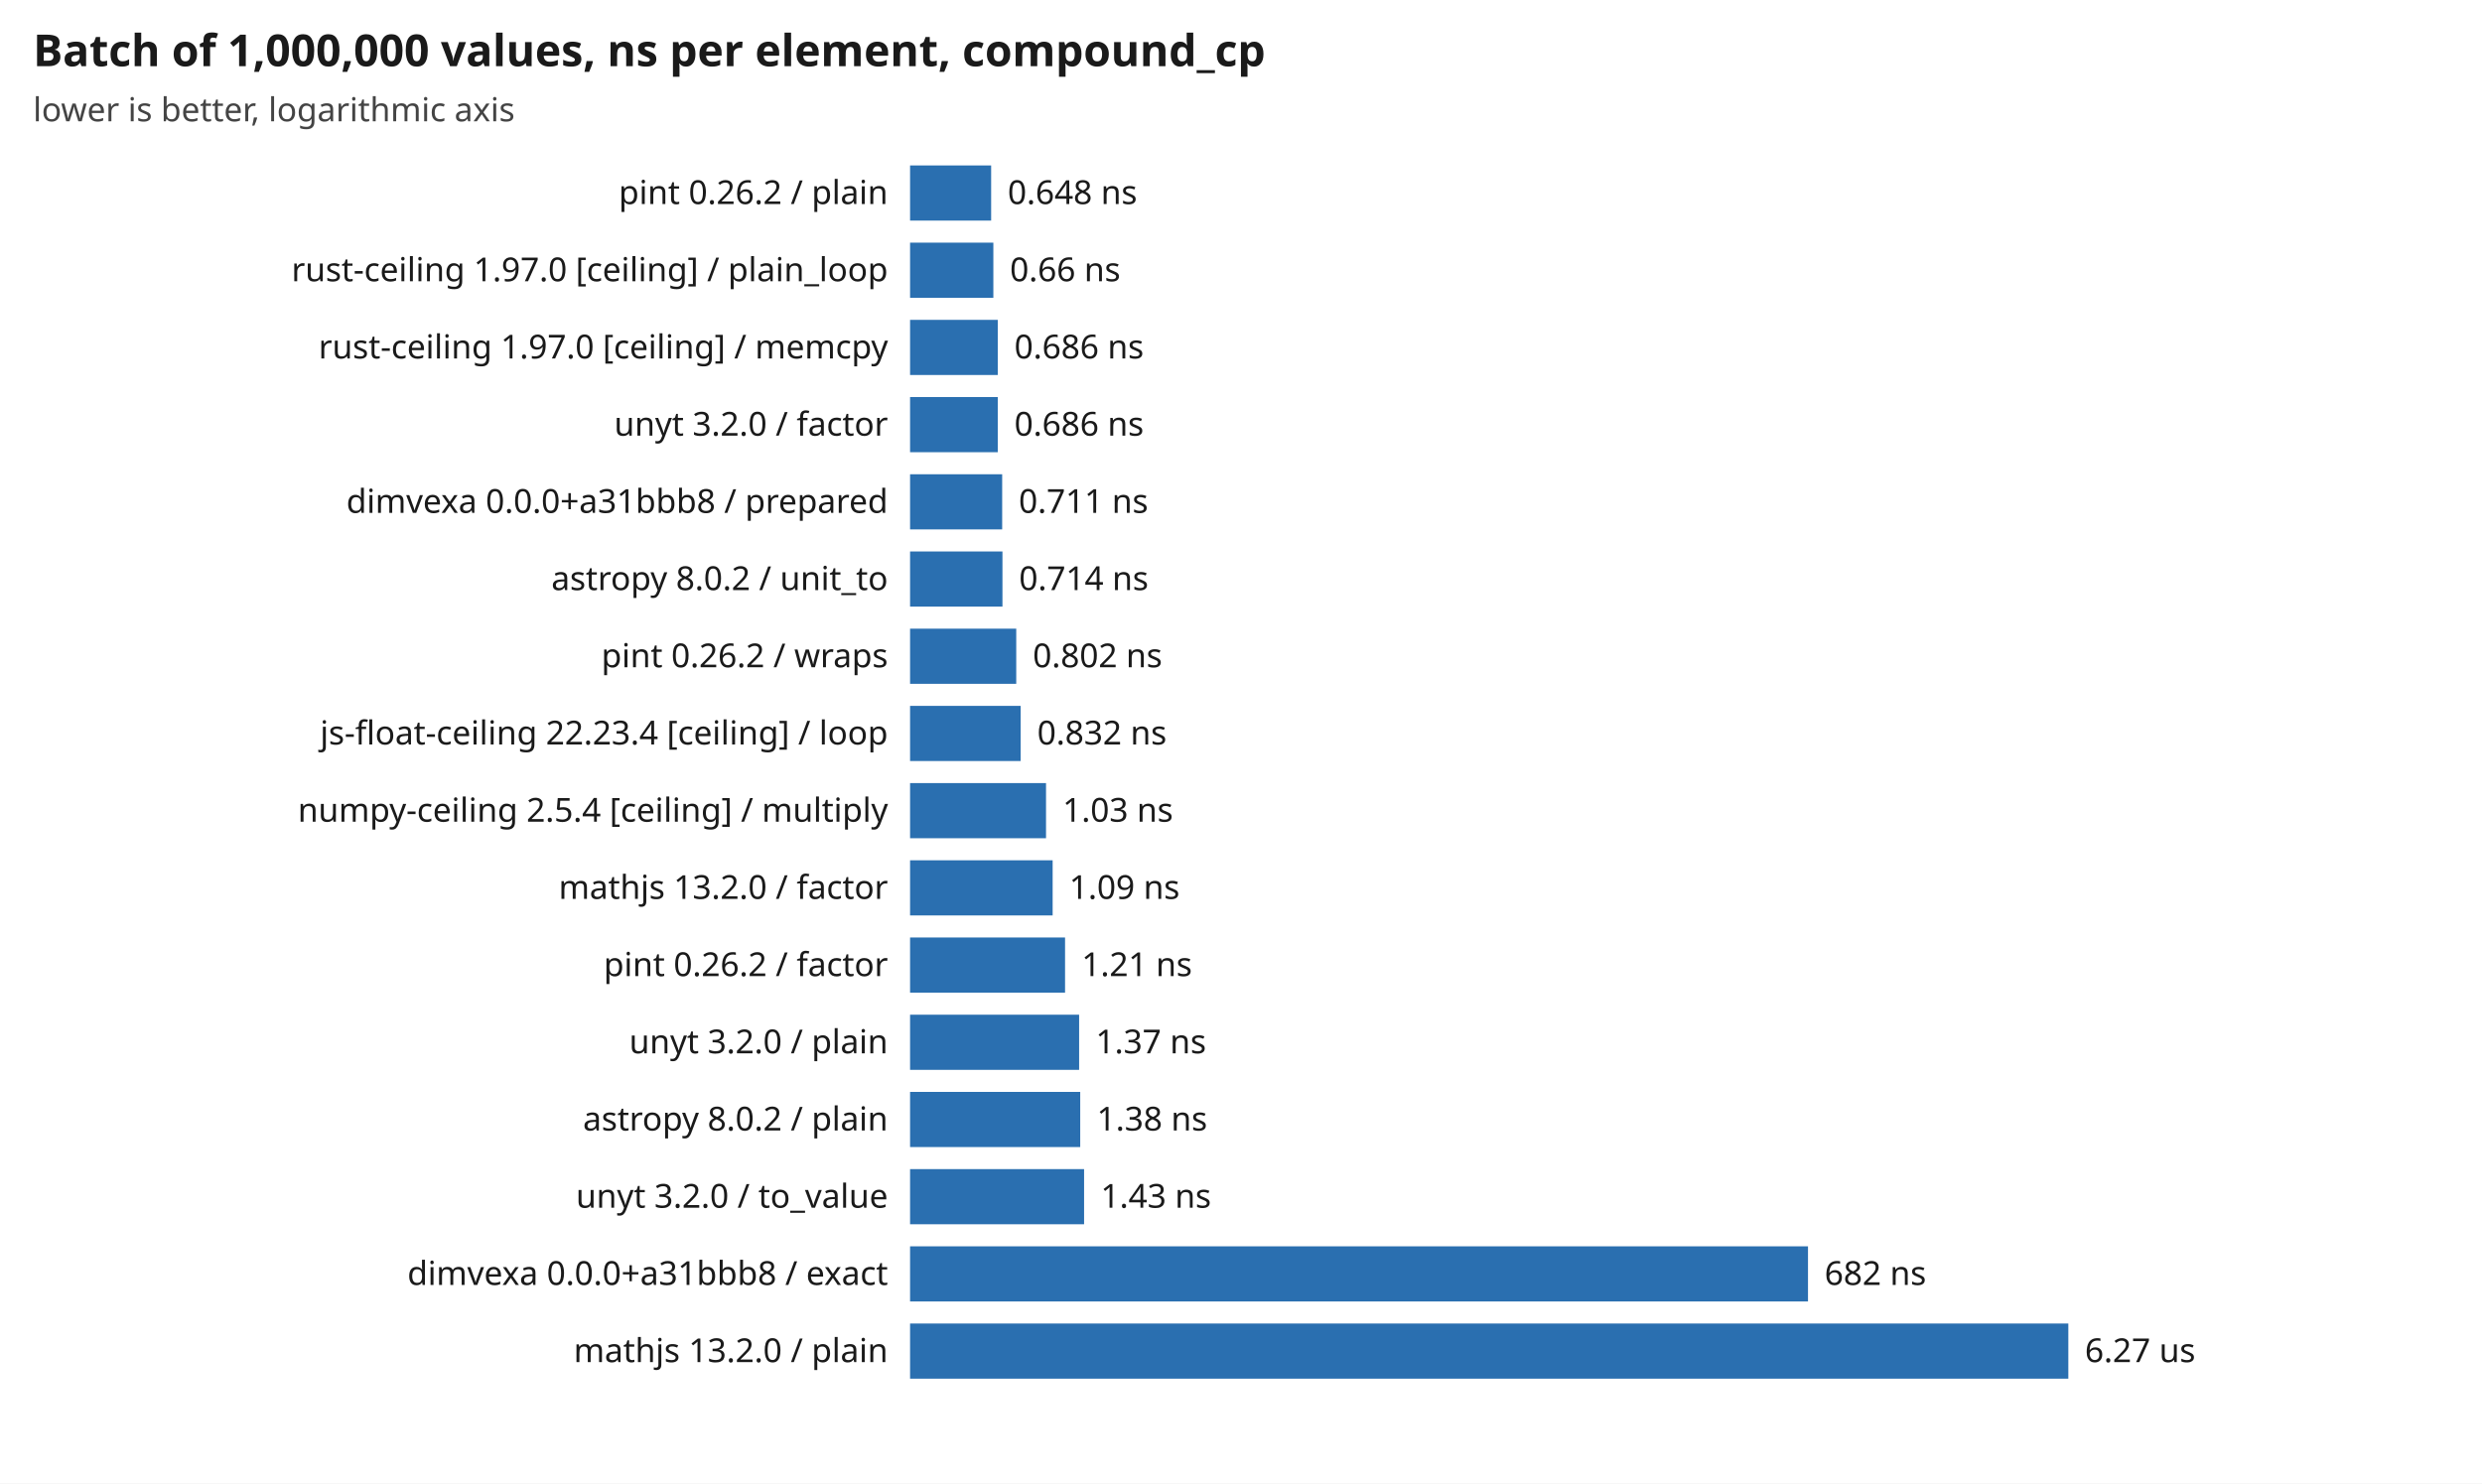
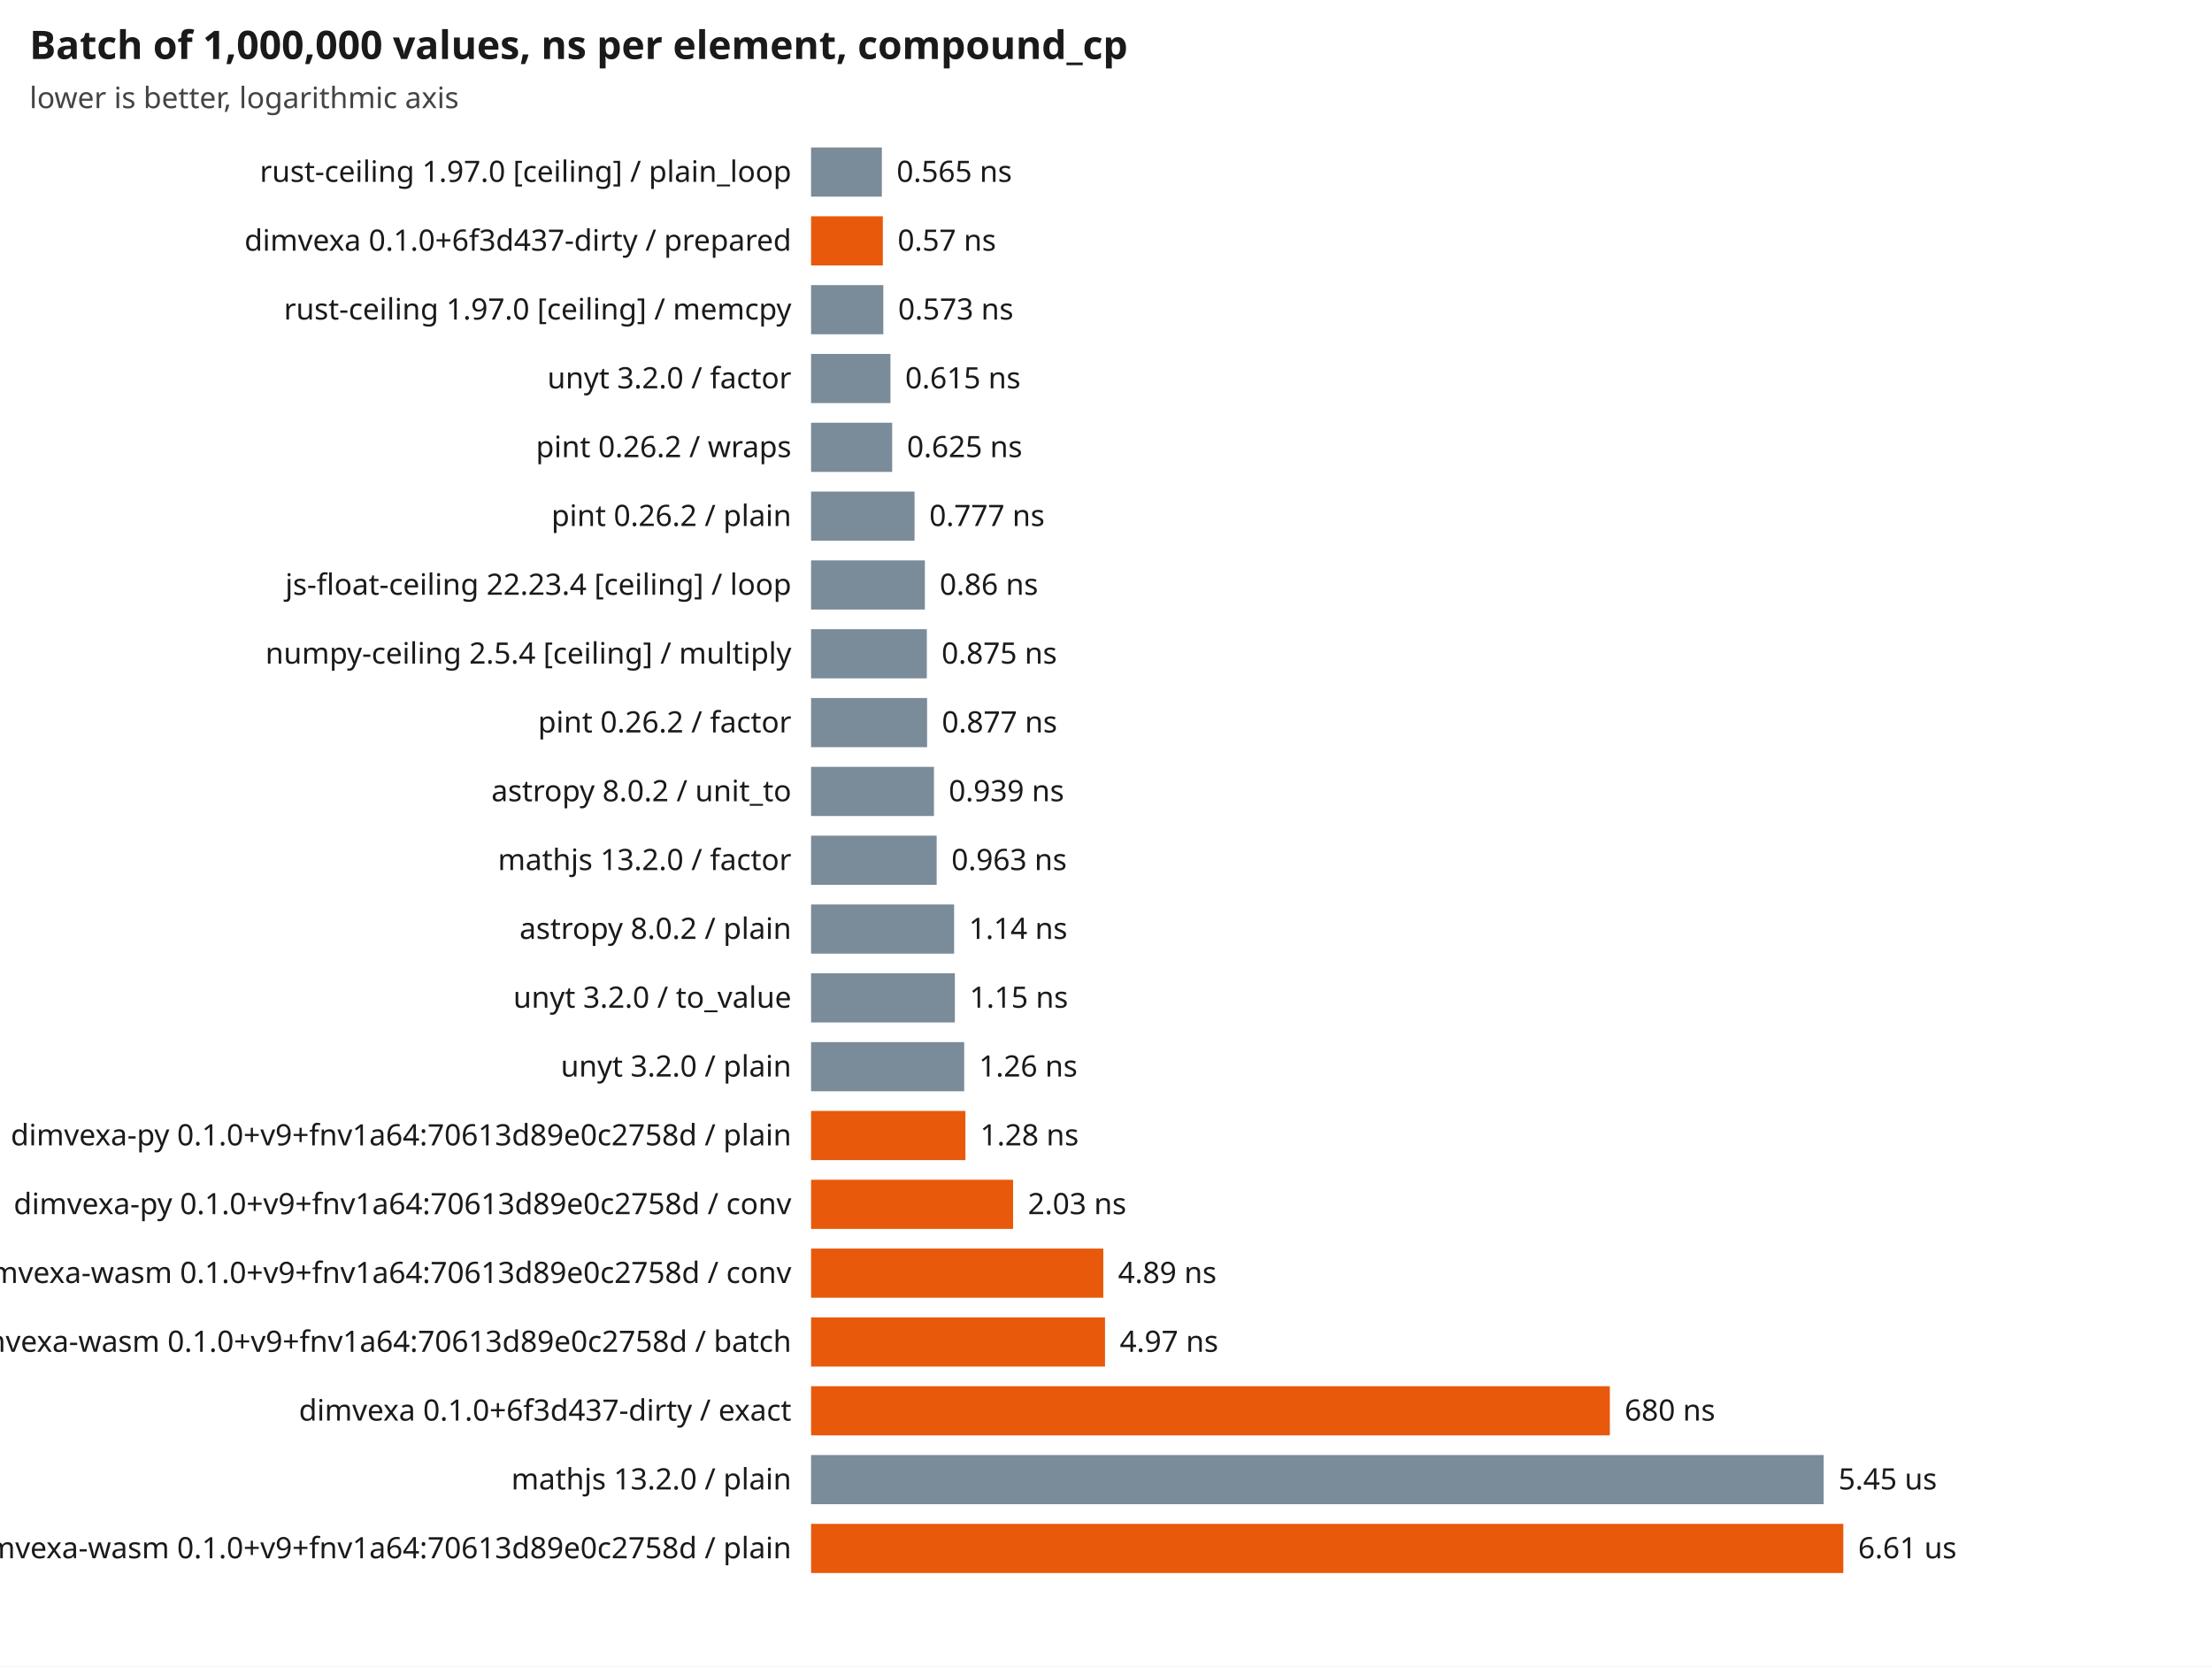
- <svg xmlns="http://www.w3.org/2000/svg" width="900" height="538" viewBox="0 0 900 538" role="img" aria-label="Batch of 1,000,000 values, ns per element, compound_cp">
-   <rect width="900" height="538" fill="#ffffff" />
+ <svg xmlns="http://www.w3.org/2000/svg" width="900" height="678" viewBox="0 0 900 678" role="img" aria-label="Batch of 1,000,000 values, ns per element, compound_cp">
+   <rect width="900" height="678" fill="#ffffff" />
  <text x="12" y="24" font-family="sans-serif" font-size="16" font-weight="bold" fill="#1a1a1a">Batch of 1,000,000 values, ns per element, compound_cp</text>
  <text x="12" y="44" font-family="sans-serif" font-size="12" fill="#444444">lower is better, logarithmic axis</text>
-   <text x="322" y="74" text-anchor="end" font-family="sans-serif" font-size="12" fill="#1a1a1a">pint 0.26.2 / plain</text>
-   <rect x="330" y="60" width="29.4" height="20" fill="#2a6fb0" />
-   <text x="365.4" y="74" font-family="sans-serif" font-size="12" fill="#1a1a1a">0.648 ns</text>
-   <text x="322" y="102" text-anchor="end" font-family="sans-serif" font-size="12" fill="#1a1a1a">rust-ceiling 1.97.0 [ceiling] / plain_loop</text>
-   <rect x="330" y="88" width="30.2" height="20" fill="#2a6fb0" />
-   <text x="366.2" y="102" font-family="sans-serif" font-size="12" fill="#1a1a1a">0.66 ns</text>
+   <text x="322" y="74" text-anchor="end" font-family="sans-serif" font-size="12" fill="#1a1a1a">rust-ceiling 1.97.0 [ceiling] / plain_loop</text>
+   <rect x="330" y="60" width="28.8" height="20" fill="#7a8b99" />
+   <text x="364.8" y="74" font-family="sans-serif" font-size="12" fill="#1a1a1a">0.565 ns</text>
+   <text x="322" y="102" text-anchor="end" font-family="sans-serif" font-size="12" fill="#1a1a1a">dimvexa 0.1.0+6f3d437-dirty / prepared</text>
+   <rect x="330" y="88" width="29.2" height="20" fill="#e8590c" />
+   <text x="365.2" y="102" font-family="sans-serif" font-size="12" fill="#1a1a1a">0.57 ns</text>
  <text x="322" y="130" text-anchor="end" font-family="sans-serif" font-size="12" fill="#1a1a1a">rust-ceiling 1.97.0 [ceiling] / memcpy</text>
-   <rect x="330" y="116" width="31.8" height="20" fill="#2a6fb0" />
-   <text x="367.8" y="130" font-family="sans-serif" font-size="12" fill="#1a1a1a">0.686 ns</text>
+   <rect x="330" y="116" width="29.4" height="20" fill="#7a8b99" />
+   <text x="365.4" y="130" font-family="sans-serif" font-size="12" fill="#1a1a1a">0.573 ns</text>
  <text x="322" y="158" text-anchor="end" font-family="sans-serif" font-size="12" fill="#1a1a1a">unyt 3.2.0 / factor</text>
-   <rect x="330" y="144" width="31.8" height="20" fill="#2a6fb0" />
-   <text x="367.8" y="158" font-family="sans-serif" font-size="12" fill="#1a1a1a">0.686 ns</text>
-   <text x="322" y="186" text-anchor="end" font-family="sans-serif" font-size="12" fill="#1a1a1a">dimvexa 0.0.0+a31bbb8 / prepared</text>
-   <rect x="330" y="172" width="33.4" height="20" fill="#2a6fb0" />
-   <text x="369.4" y="186" font-family="sans-serif" font-size="12" fill="#1a1a1a">0.711 ns</text>
-   <text x="322" y="214" text-anchor="end" font-family="sans-serif" font-size="12" fill="#1a1a1a">astropy 8.0.2 / unit_to</text>
-   <rect x="330" y="200" width="33.5" height="20" fill="#2a6fb0" />
-   <text x="369.5" y="214" font-family="sans-serif" font-size="12" fill="#1a1a1a">0.714 ns</text>
-   <text x="322" y="242" text-anchor="end" font-family="sans-serif" font-size="12" fill="#1a1a1a">pint 0.26.2 / wraps</text>
-   <rect x="330" y="228" width="38.5" height="20" fill="#2a6fb0" />
-   <text x="374.5" y="242" font-family="sans-serif" font-size="12" fill="#1a1a1a">0.802 ns</text>
-   <text x="322" y="270" text-anchor="end" font-family="sans-serif" font-size="12" fill="#1a1a1a">js-float-ceiling 22.23.4 [ceiling] / loop</text>
-   <rect x="330" y="256" width="40.1" height="20" fill="#2a6fb0" />
-   <text x="376.1" y="270" font-family="sans-serif" font-size="12" fill="#1a1a1a">0.832 ns</text>
-   <text x="322" y="298" text-anchor="end" font-family="sans-serif" font-size="12" fill="#1a1a1a">numpy-ceiling 2.5.4 [ceiling] / multiply</text>
-   <rect x="330" y="284" width="49.3" height="20" fill="#2a6fb0" />
-   <text x="385.3" y="298" font-family="sans-serif" font-size="12" fill="#1a1a1a">1.03 ns</text>
-   <text x="322" y="326" text-anchor="end" font-family="sans-serif" font-size="12" fill="#1a1a1a">mathjs 13.2.0 / factor</text>
-   <rect x="330" y="312" width="51.7" height="20" fill="#2a6fb0" />
-   <text x="387.7" y="326" font-family="sans-serif" font-size="12" fill="#1a1a1a">1.09 ns</text>
-   <text x="322" y="354" text-anchor="end" font-family="sans-serif" font-size="12" fill="#1a1a1a">pint 0.26.2 / factor</text>
-   <rect x="330" y="340" width="56.2" height="20" fill="#2a6fb0" />
-   <text x="392.2" y="354" font-family="sans-serif" font-size="12" fill="#1a1a1a">1.21 ns</text>
-   <text x="322" y="382" text-anchor="end" font-family="sans-serif" font-size="12" fill="#1a1a1a">unyt 3.2.0 / plain</text>
-   <rect x="330" y="368" width="61.3" height="20" fill="#2a6fb0" />
-   <text x="397.3" y="382" font-family="sans-serif" font-size="12" fill="#1a1a1a">1.37 ns</text>
-   <text x="322" y="410" text-anchor="end" font-family="sans-serif" font-size="12" fill="#1a1a1a">astropy 8.0.2 / plain</text>
-   <rect x="330" y="396" width="61.7" height="20" fill="#2a6fb0" />
-   <text x="397.7" y="410" font-family="sans-serif" font-size="12" fill="#1a1a1a">1.38 ns</text>
-   <text x="322" y="438" text-anchor="end" font-family="sans-serif" font-size="12" fill="#1a1a1a">unyt 3.2.0 / to_value</text>
-   <rect x="330" y="424" width="63.1" height="20" fill="#2a6fb0" />
-   <text x="399.1" y="438" font-family="sans-serif" font-size="12" fill="#1a1a1a">1.43 ns</text>
-   <text x="322" y="466" text-anchor="end" font-family="sans-serif" font-size="12" fill="#1a1a1a">dimvexa 0.0.0+a31bbb8 / exact</text>
-   <rect x="330" y="452" width="325.6" height="20" fill="#2a6fb0" />
-   <text x="661.6" y="466" font-family="sans-serif" font-size="12" fill="#1a1a1a">682 ns</text>
-   <text x="322" y="494" text-anchor="end" font-family="sans-serif" font-size="12" fill="#1a1a1a">mathjs 13.2.0 / plain</text>
-   <rect x="330" y="480" width="420.0" height="20" fill="#2a6fb0" />
-   <text x="756.0" y="494" font-family="sans-serif" font-size="12" fill="#1a1a1a">6.27 us</text>
+   <rect x="330" y="144" width="32.3" height="20" fill="#7a8b99" />
+   <text x="368.3" y="158" font-family="sans-serif" font-size="12" fill="#1a1a1a">0.615 ns</text>
+   <text x="322" y="186" text-anchor="end" font-family="sans-serif" font-size="12" fill="#1a1a1a">pint 0.26.2 / wraps</text>
+   <rect x="330" y="172" width="33.0" height="20" fill="#7a8b99" />
+   <text x="369.0" y="186" font-family="sans-serif" font-size="12" fill="#1a1a1a">0.625 ns</text>
+   <text x="322" y="214" text-anchor="end" font-family="sans-serif" font-size="12" fill="#1a1a1a">pint 0.26.2 / plain</text>
+   <rect x="330" y="200" width="42.1" height="20" fill="#7a8b99" />
+   <text x="378.1" y="214" font-family="sans-serif" font-size="12" fill="#1a1a1a">0.777 ns</text>
+   <text x="322" y="242" text-anchor="end" font-family="sans-serif" font-size="12" fill="#1a1a1a">js-float-ceiling 22.23.4 [ceiling] / loop</text>
+   <rect x="330" y="228" width="46.3" height="20" fill="#7a8b99" />
+   <text x="382.3" y="242" font-family="sans-serif" font-size="12" fill="#1a1a1a">0.86 ns</text>
+   <text x="322" y="270" text-anchor="end" font-family="sans-serif" font-size="12" fill="#1a1a1a">numpy-ceiling 2.5.4 [ceiling] / multiply</text>
+   <rect x="330" y="256" width="47.1" height="20" fill="#7a8b99" />
+   <text x="383.1" y="270" font-family="sans-serif" font-size="12" fill="#1a1a1a">0.875 ns</text>
+   <text x="322" y="298" text-anchor="end" font-family="sans-serif" font-size="12" fill="#1a1a1a">pint 0.26.2 / factor</text>
+   <rect x="330" y="284" width="47.2" height="20" fill="#7a8b99" />
+   <text x="383.2" y="298" font-family="sans-serif" font-size="12" fill="#1a1a1a">0.877 ns</text>
+   <text x="322" y="326" text-anchor="end" font-family="sans-serif" font-size="12" fill="#1a1a1a">astropy 8.0.2 / unit_to</text>
+   <rect x="330" y="312" width="50.0" height="20" fill="#7a8b99" />
+   <text x="386.0" y="326" font-family="sans-serif" font-size="12" fill="#1a1a1a">0.939 ns</text>
+   <text x="322" y="354" text-anchor="end" font-family="sans-serif" font-size="12" fill="#1a1a1a">mathjs 13.2.0 / factor</text>
+   <rect x="330" y="340" width="51.1" height="20" fill="#7a8b99" />
+   <text x="387.1" y="354" font-family="sans-serif" font-size="12" fill="#1a1a1a">0.963 ns</text>
+   <text x="322" y="382" text-anchor="end" font-family="sans-serif" font-size="12" fill="#1a1a1a">astropy 8.0.2 / plain</text>
+   <rect x="330" y="368" width="58.2" height="20" fill="#7a8b99" />
+   <text x="394.2" y="382" font-family="sans-serif" font-size="12" fill="#1a1a1a">1.14 ns</text>
+   <text x="322" y="410" text-anchor="end" font-family="sans-serif" font-size="12" fill="#1a1a1a">unyt 3.2.0 / to_value</text>
+   <rect x="330" y="396" width="58.5" height="20" fill="#7a8b99" />
+   <text x="394.5" y="410" font-family="sans-serif" font-size="12" fill="#1a1a1a">1.15 ns</text>
+   <text x="322" y="438" text-anchor="end" font-family="sans-serif" font-size="12" fill="#1a1a1a">unyt 3.2.0 / plain</text>
+   <rect x="330" y="424" width="62.3" height="20" fill="#7a8b99" />
+   <text x="398.3" y="438" font-family="sans-serif" font-size="12" fill="#1a1a1a">1.26 ns</text>
+   <text x="322" y="466" text-anchor="end" font-family="sans-serif" font-size="12" fill="#1a1a1a">dimvexa-py 0.1.0+v9+fnv1a64:70613d89e0c2758d / plain</text>
+   <rect x="330" y="452" width="62.8" height="20" fill="#e8590c" />
+   <text x="398.8" y="466" font-family="sans-serif" font-size="12" fill="#1a1a1a">1.28 ns</text>
+   <text x="322" y="494" text-anchor="end" font-family="sans-serif" font-size="12" fill="#1a1a1a">dimvexa-py 0.1.0+v9+fnv1a64:70613d89e0c2758d / conv</text>
+   <rect x="330" y="480" width="82.2" height="20" fill="#e8590c" />
+   <text x="418.2" y="494" font-family="sans-serif" font-size="12" fill="#1a1a1a">2.03 ns</text>
+   <text x="322" y="522" text-anchor="end" font-family="sans-serif" font-size="12" fill="#1a1a1a">dimvexa-wasm 0.1.0+v9+fnv1a64:70613d89e0c2758d / conv</text>
+   <rect x="330" y="508" width="118.9" height="20" fill="#e8590c" />
+   <text x="454.9" y="522" font-family="sans-serif" font-size="12" fill="#1a1a1a">4.89 ns</text>
+   <text x="322" y="550" text-anchor="end" font-family="sans-serif" font-size="12" fill="#1a1a1a">dimvexa-wasm 0.1.0+v9+fnv1a64:70613d89e0c2758d / batch</text>
+   <rect x="330" y="536" width="119.6" height="20" fill="#e8590c" />
+   <text x="455.6" y="550" font-family="sans-serif" font-size="12" fill="#1a1a1a">4.97 ns</text>
+   <text x="322" y="578" text-anchor="end" font-family="sans-serif" font-size="12" fill="#1a1a1a">dimvexa 0.1.0+6f3d437-dirty / exact</text>
+   <rect x="330" y="564" width="325.0" height="20" fill="#e8590c" />
+   <text x="661.0" y="578" font-family="sans-serif" font-size="12" fill="#1a1a1a">680 ns</text>
+   <text x="322" y="606" text-anchor="end" font-family="sans-serif" font-size="12" fill="#1a1a1a">mathjs 13.2.0 / plain</text>
+   <rect x="330" y="592" width="412.0" height="20" fill="#7a8b99" />
+   <text x="748.0" y="606" font-family="sans-serif" font-size="12" fill="#1a1a1a">5.45 us</text>
+   <text x="322" y="634" text-anchor="end" font-family="sans-serif" font-size="12" fill="#1a1a1a">dimvexa-wasm 0.1.0+v9+fnv1a64:70613d89e0c2758d / plain</text>
+   <rect x="330" y="620" width="420.0" height="20" fill="#e8590c" />
+   <text x="756.0" y="634" font-family="sans-serif" font-size="12" fill="#1a1a1a">6.61 us</text>
</svg>
